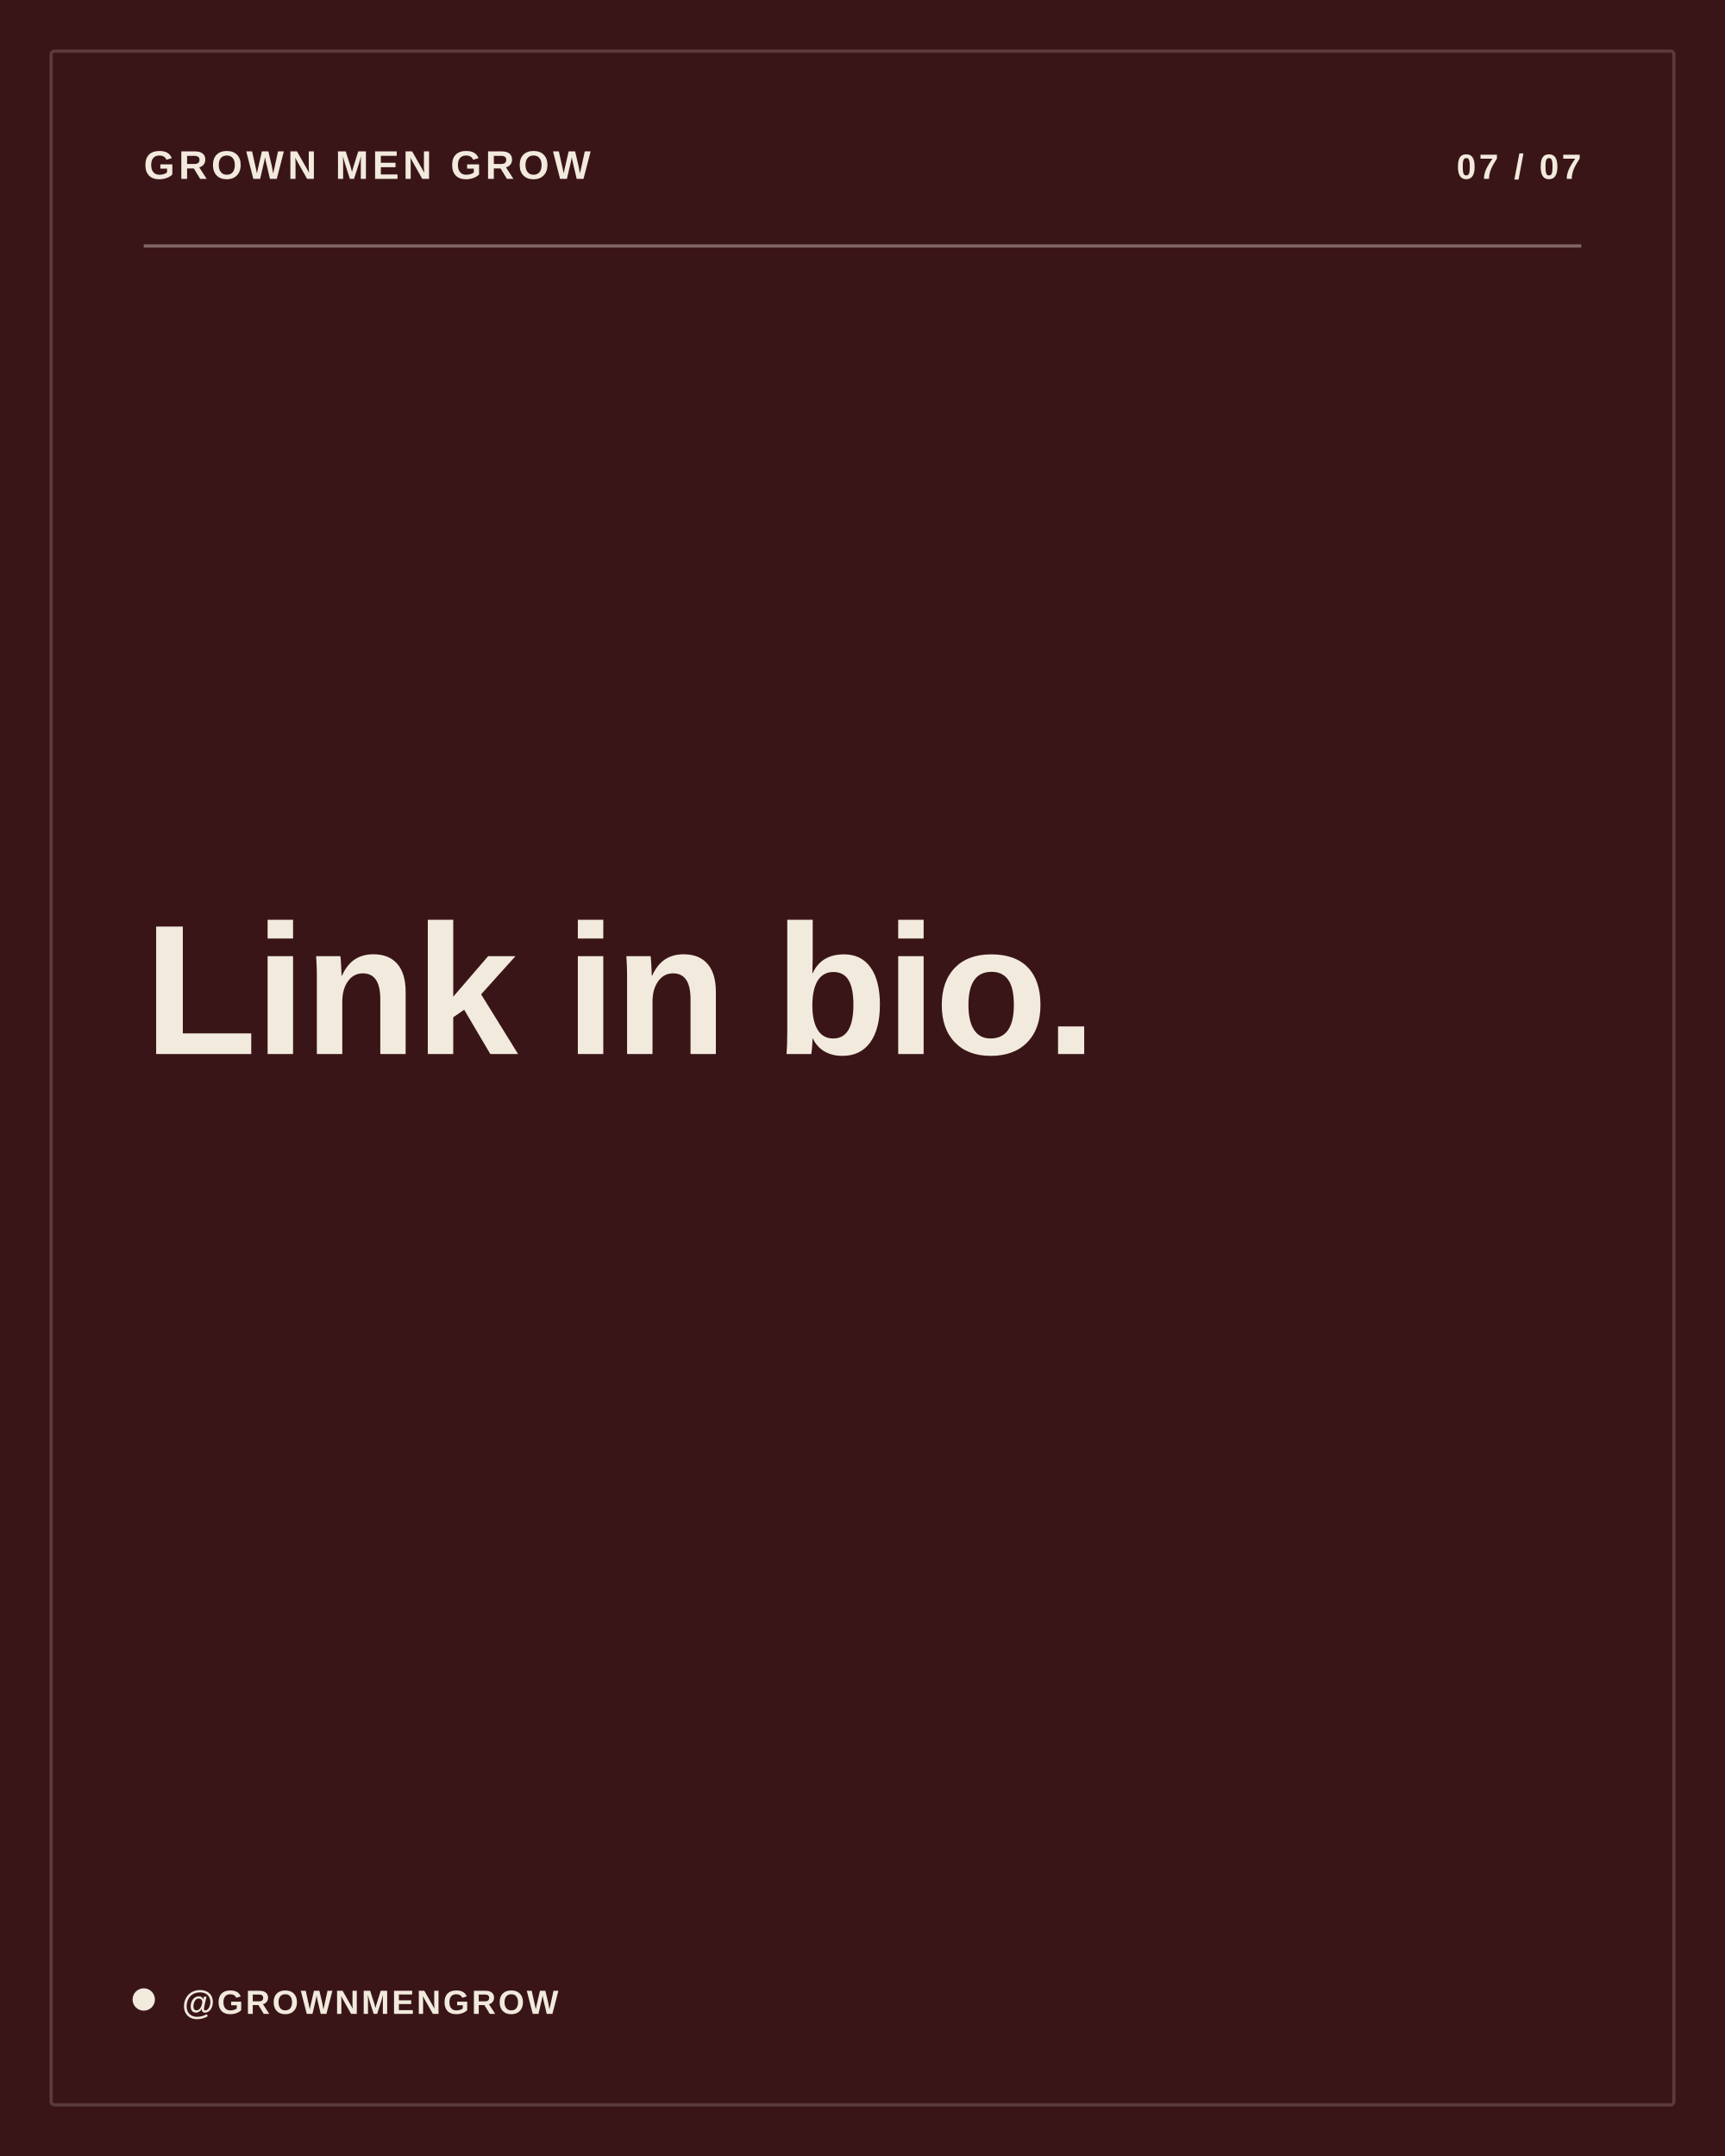
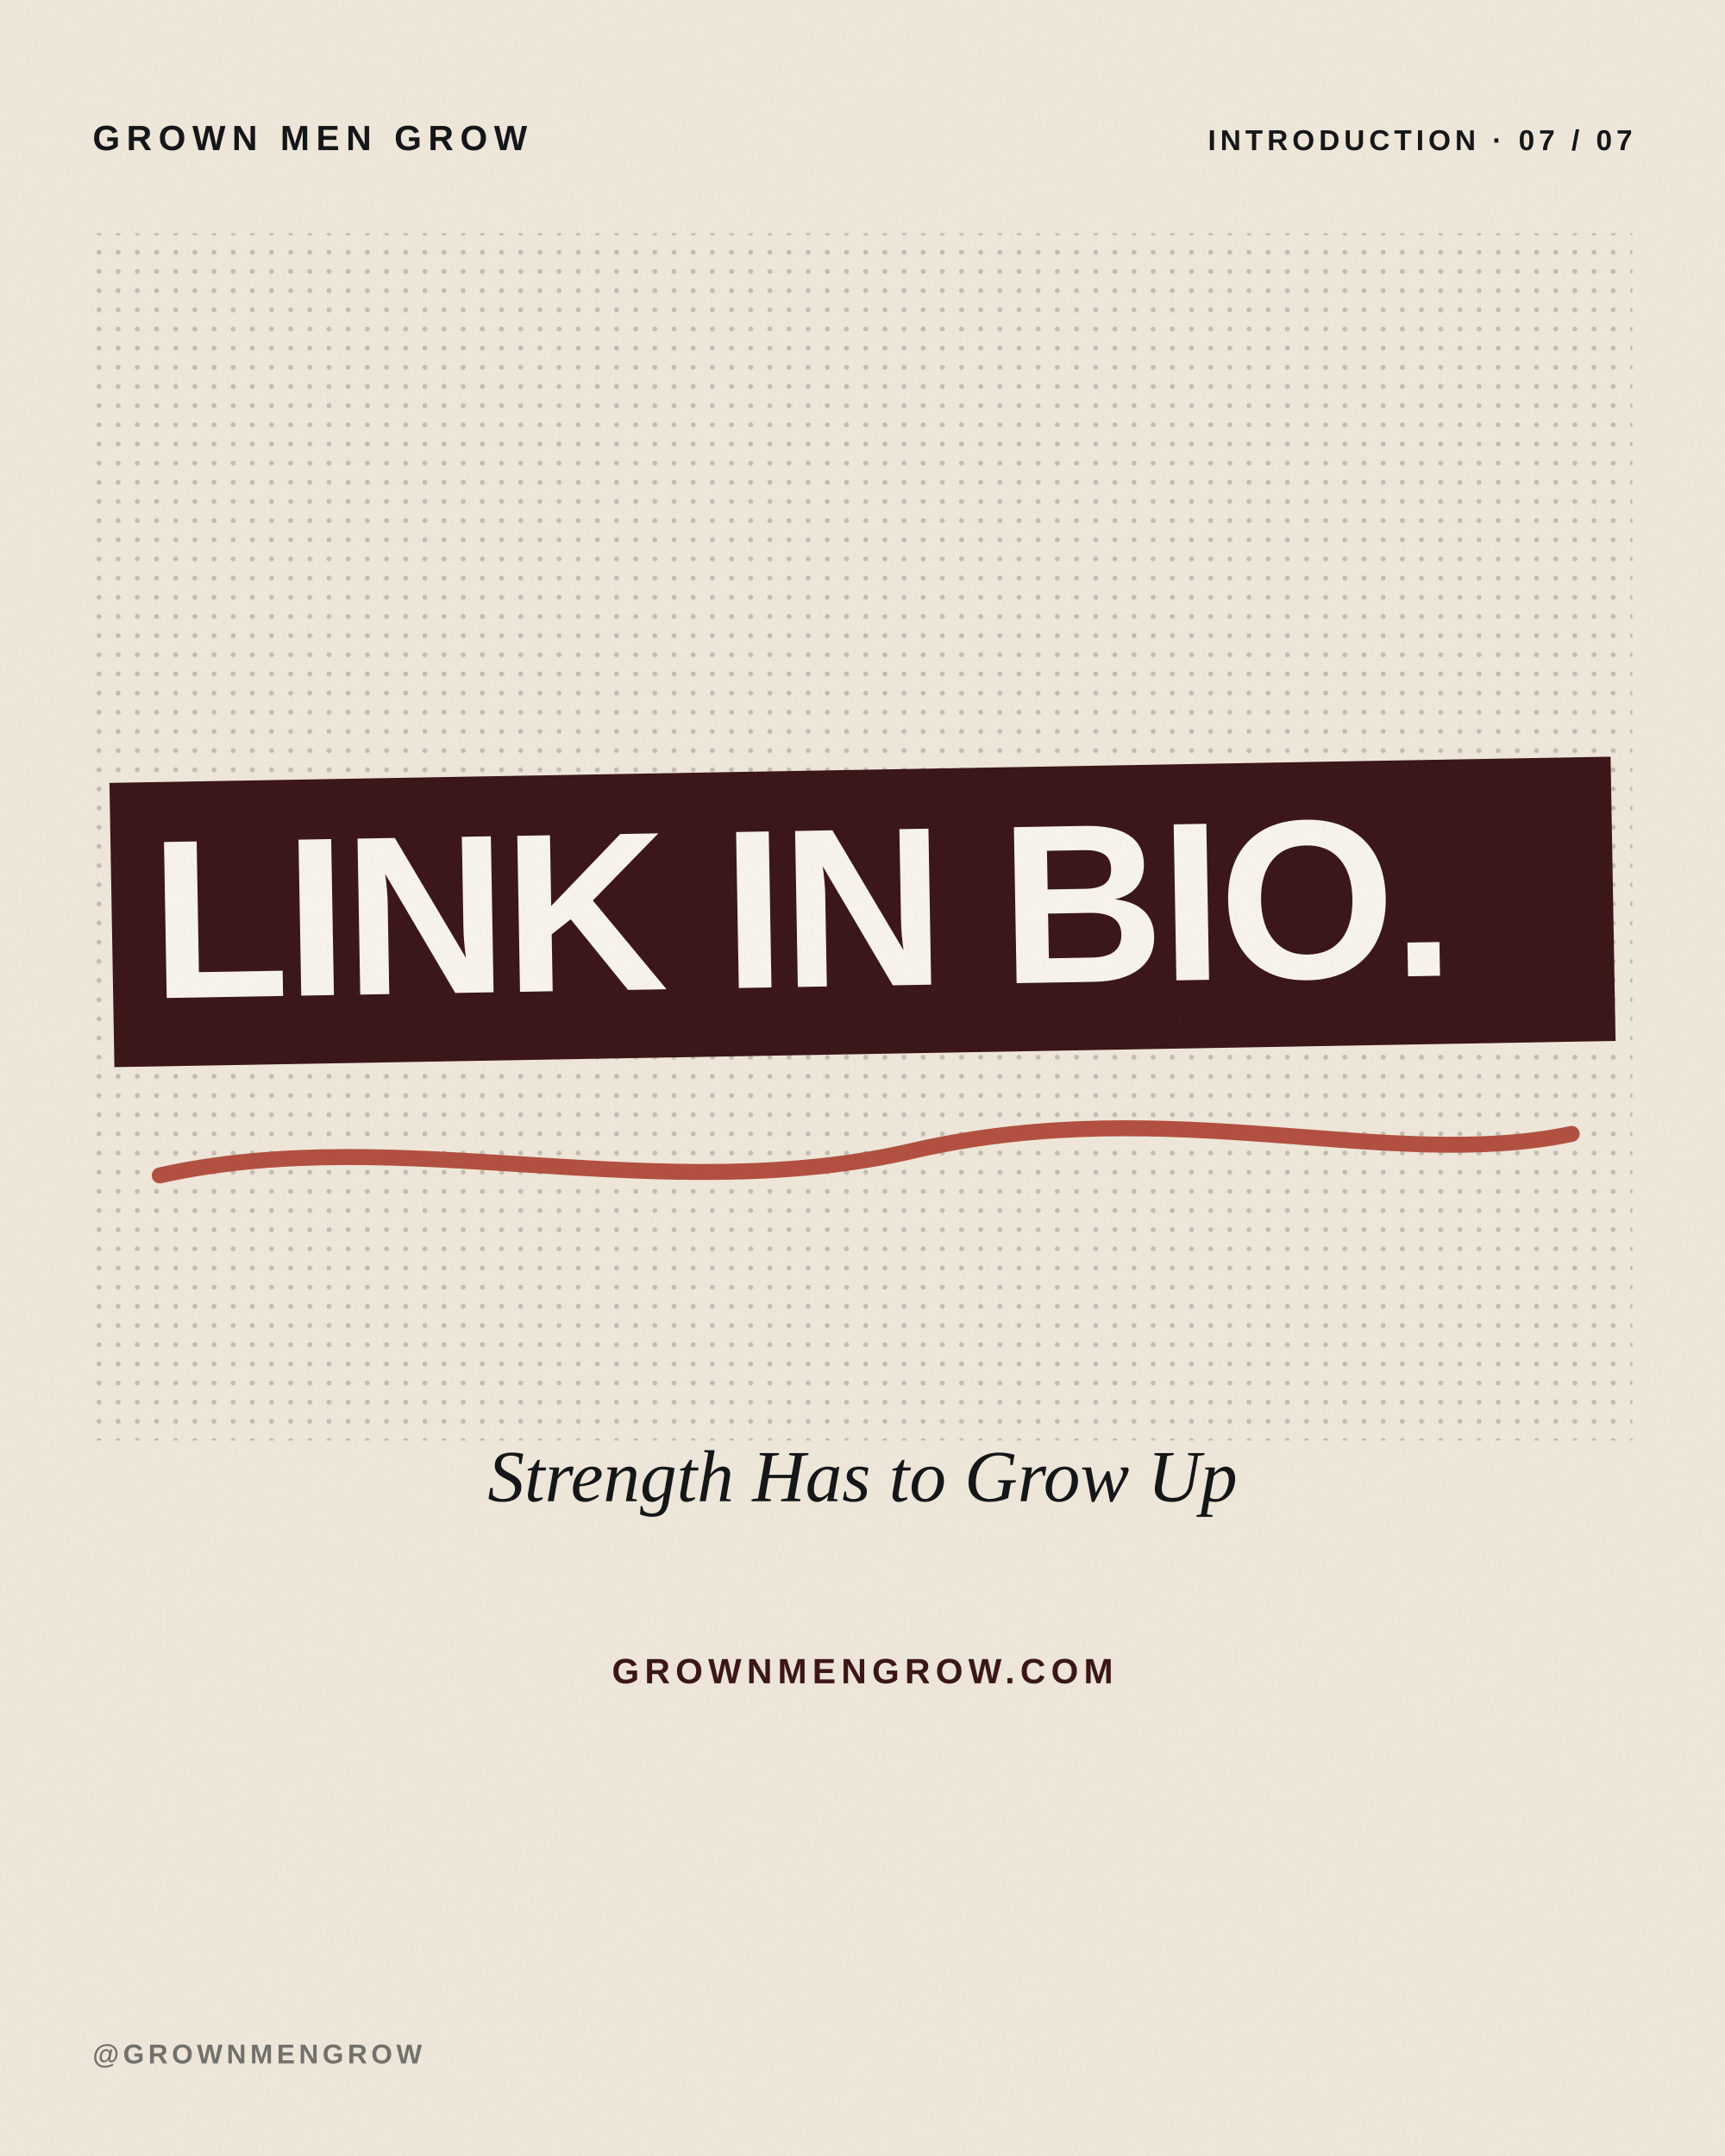
<svg xmlns="http://www.w3.org/2000/svg" width="1080" height="1350" viewBox="0 0 1080 1350">
-   <rect width="1080" height="1350" fill="#3A1518" />
-   <rect x="32" y="32" width="1016" height="1286" rx="2" fill="none" stroke="#F2EBDD" stroke-opacity="0.18" stroke-width="2" />
-   <text x="90" y="112" fill="#F2EBDD" font-family="Helvetica Neue, Arial, sans-serif" font-size="25" font-weight="700" letter-spacing="2.4">GROWN MEN GROW</text>
-   <text x="990" y="112" text-anchor="end" fill="#F2EBDD" font-family="Helvetica Neue, Arial, sans-serif" font-size="22" font-weight="600" letter-spacing="1.8">07 / 07</text>
-   <line x1="90" y1="154" x2="990" y2="154" stroke="#F2EBDD" stroke-opacity="0.38" stroke-width="2" />
-   <text x="90" y="660" fill="#F2EBDD" font-family="Helvetica Neue, Arial, sans-serif" font-size="116" font-weight="800" font-style="normal" letter-spacing="-1.4">
-     <tspan x="90" dy="0">Link in bio.</tspan>
-   </text>
-   <circle cx="90" cy="1252" r="7" fill="#F2EBDD" />
-   <text x="114" y="1261" fill="#F2EBDD" font-family="Helvetica Neue, Arial, sans-serif" font-size="21" font-weight="600" letter-spacing="1.5">@GROWNMENGROW</text>
+   <defs>
+     <filter id="intro-07-paper" x="-10%" y="-10%" width="120%" height="120%">
+       <feTurbulence type="fractalNoise" baseFrequency="0.55" numOctaves="4" seed="23" />
+       <feColorMatrix type="saturate" values="0" />
+       <feComponentTransfer>
+         <feFuncA type="table" tableValues="0 0.1" />
+       </feComponentTransfer>
+     </filter>
+     <filter id="intro-07-photo" x="-5%" y="-5%" width="110%" height="110%">
+       <feColorMatrix type="saturate" values="0.9" />
+       <feComponentTransfer>
+         <feFuncR type="linear" slope="1.03" intercept="0.01" />
+         <feFuncG type="linear" slope="1.02" intercept="0.01" />
+         <feFuncB type="linear" slope="0.99" intercept="0" />
+       </feComponentTransfer>
+     </filter>
+     <pattern id="intro-07-dots" width="12" height="12" patternUnits="userSpaceOnUse">
+       <circle cx="2" cy="2" r="1.55" fill="#121416" opacity="0.2" />
+     </pattern>
+   </defs>
+   <rect width="1080" height="1350" fill="#EEE6D8" />
+   <text x="58" y="94" fill="#121416" font-family="Arial Narrow, Helvetica Neue Condensed, Helvetica Neue, Arial, sans-serif" font-size="22" font-weight="900" letter-spacing="4.1">GROWN MEN GROW</text>
+   <text x="1022" y="94" fill="#121416" font-family="Arial Narrow, Helvetica Neue Condensed, Helvetica Neue, Arial, sans-serif" font-size="18" font-weight="900" text-anchor="end" letter-spacing="2.7">INTRODUCTION · 07 / 07</text>
+   <rect x="58" y="146" width="964" height="756" fill="url(#intro-07-dots)" />
+   <text x="540" y="656" text-anchor="middle" fill="none" stroke="#3A1518" stroke-opacity="0.18" stroke-width="3" font-family="Arial Narrow, Helvetica Neue Condensed, Helvetica Neue, Arial, sans-serif" font-size="520" font-weight="900">→</text>
+   <g transform="rotate(-1 540 571)">
+     <rect x="70" y="482" width="940" height="178" fill="#3A1518" />
+     <text x="94" y="617.28" fill="#F8F3EA" font-family="Arial Narrow, Helvetica Neue Condensed, Helvetica Neue, Arial, sans-serif" font-size="142" font-weight="900" letter-spacing="-2.5">LINK IN BIO.</text>
+   </g>
+   <path d="M100 736 C252 702 414 758 574 720 C734 684 870 734 984 710" fill="none" stroke="#B14F3F" stroke-width="10" stroke-linecap="round" stroke-linejoin="round" />
+   <text x="540" y="940" text-anchor="middle" fill="#121416" font-family="Bodoni 72, Didot, Georgia, Times New Roman, serif" font-size="46" font-style="italic">Strength Has to Grow Up</text>
+   <text x="540" y="1054" text-anchor="middle" fill="#3A1518" font-family="Arial Narrow, Helvetica Neue Condensed, Helvetica Neue, Arial, sans-serif" font-size="22" font-weight="900" letter-spacing="3.4">GROWNMENGROW.COM</text>
+   <text x="58" y="1292" fill="#71706B" font-family="Arial Narrow, Helvetica Neue Condensed, Helvetica Neue, Arial, sans-serif" font-size="17" font-weight="900" letter-spacing="2.5">@GROWNMENGROW</text>
+   <rect width="1080" height="1350" filter="url(#intro-07-paper)" opacity="0.22" pointer-events="none" />
</svg>
